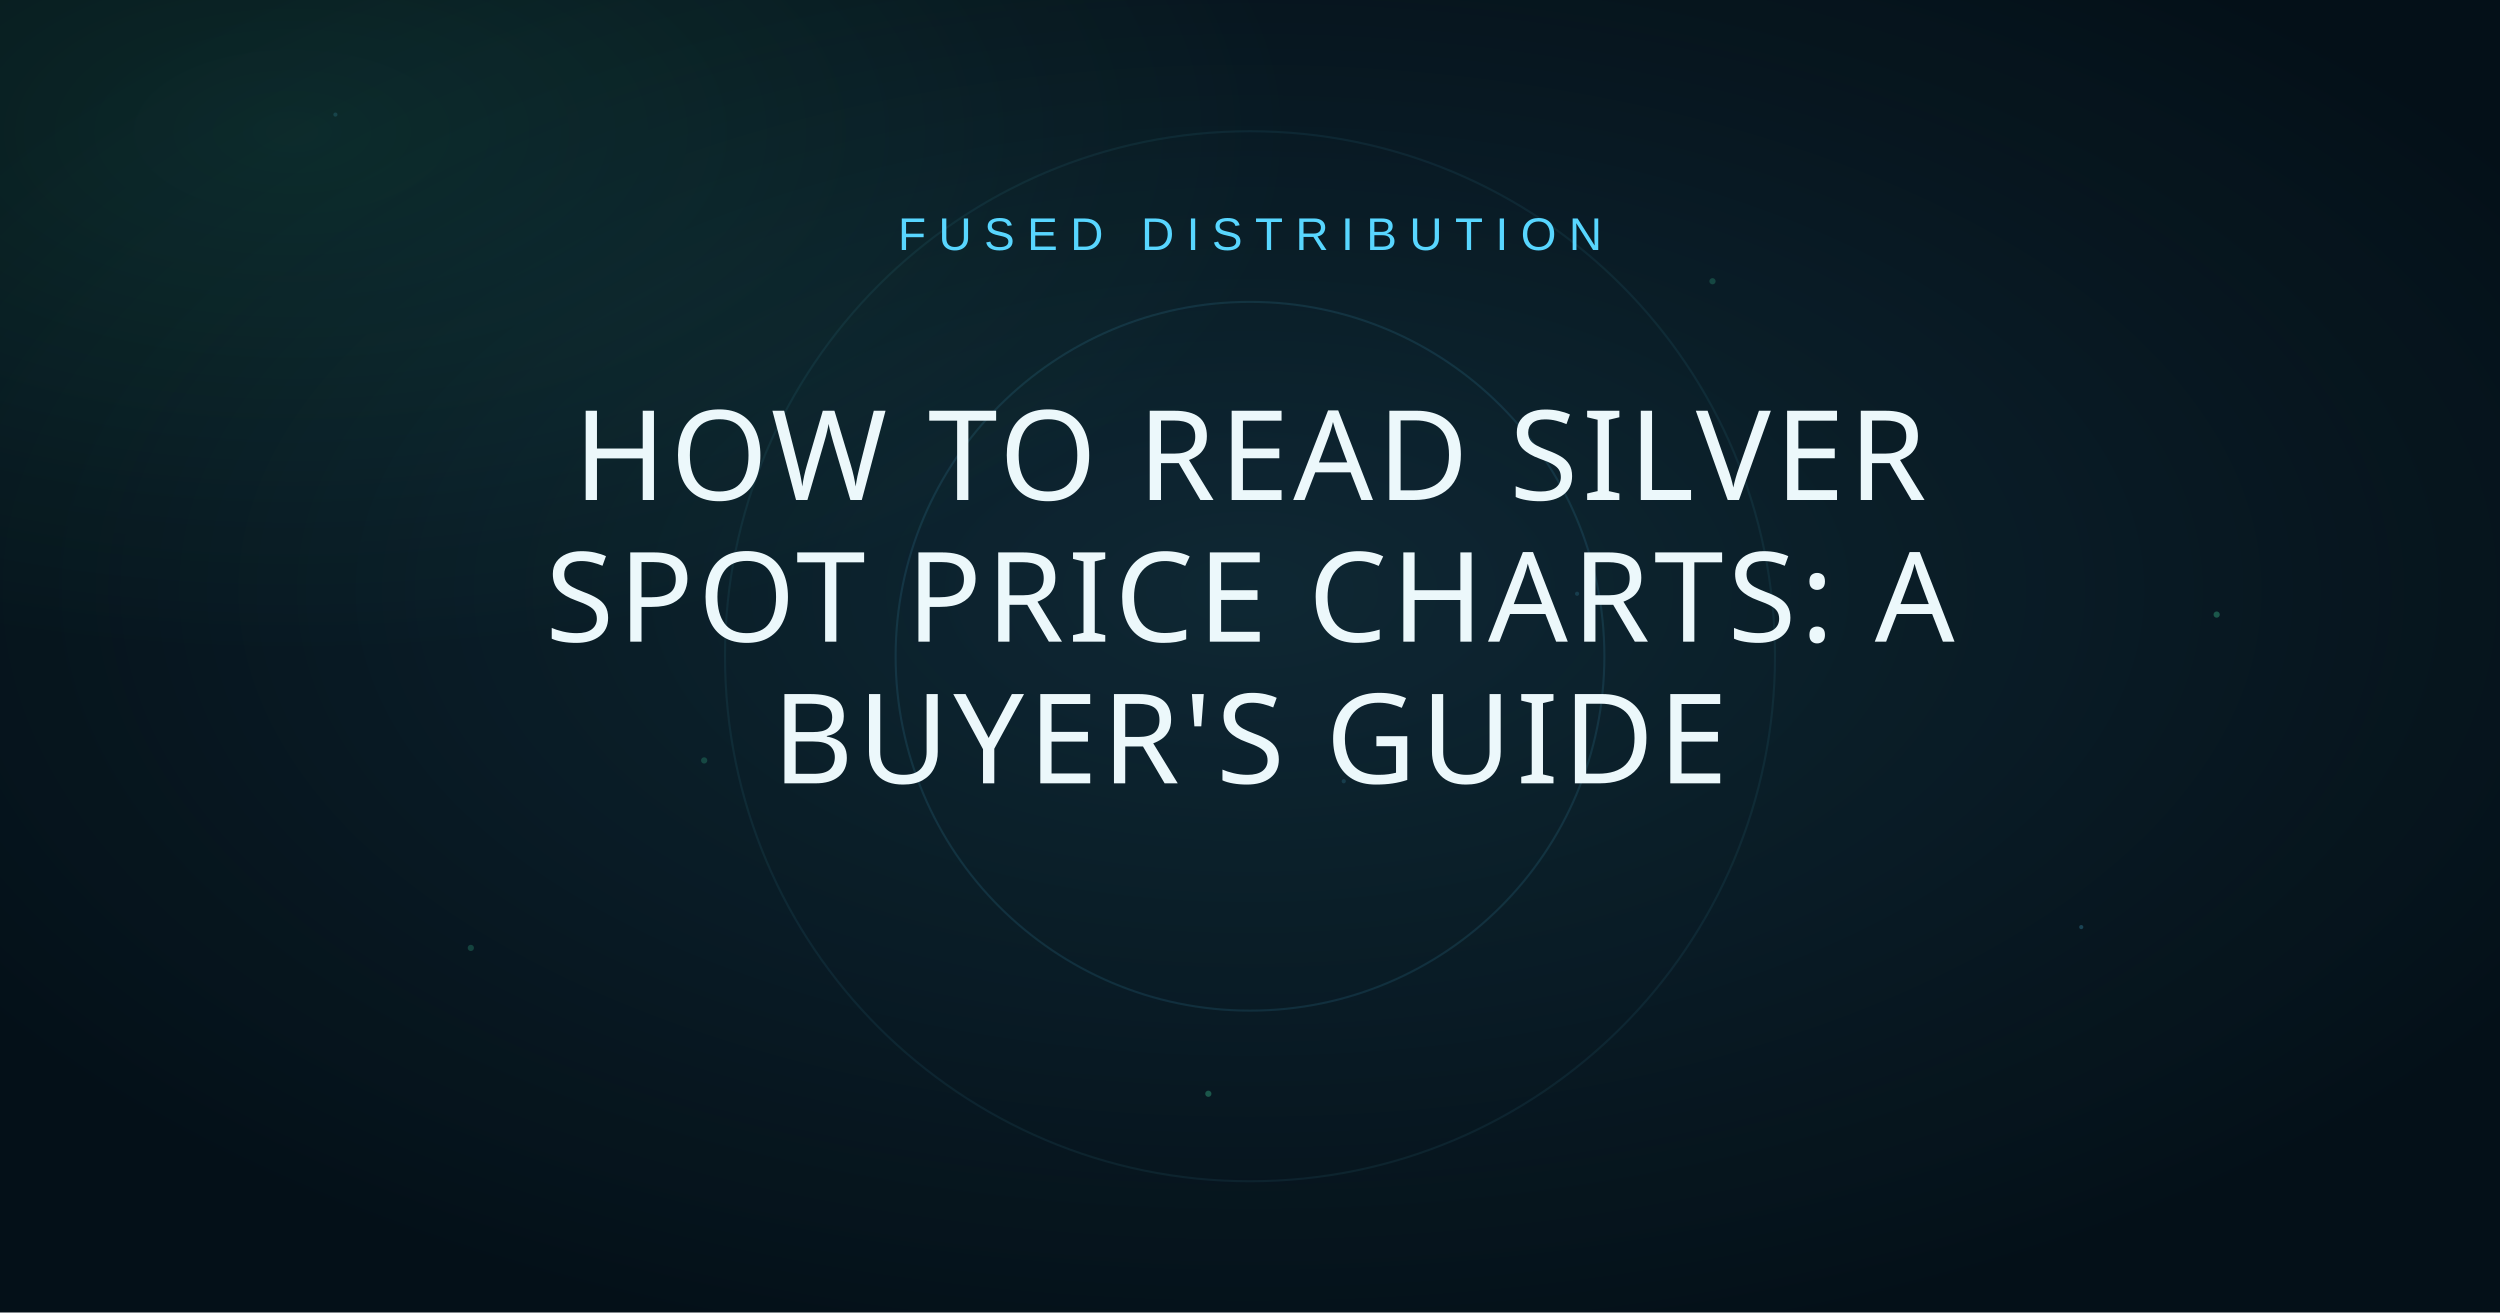
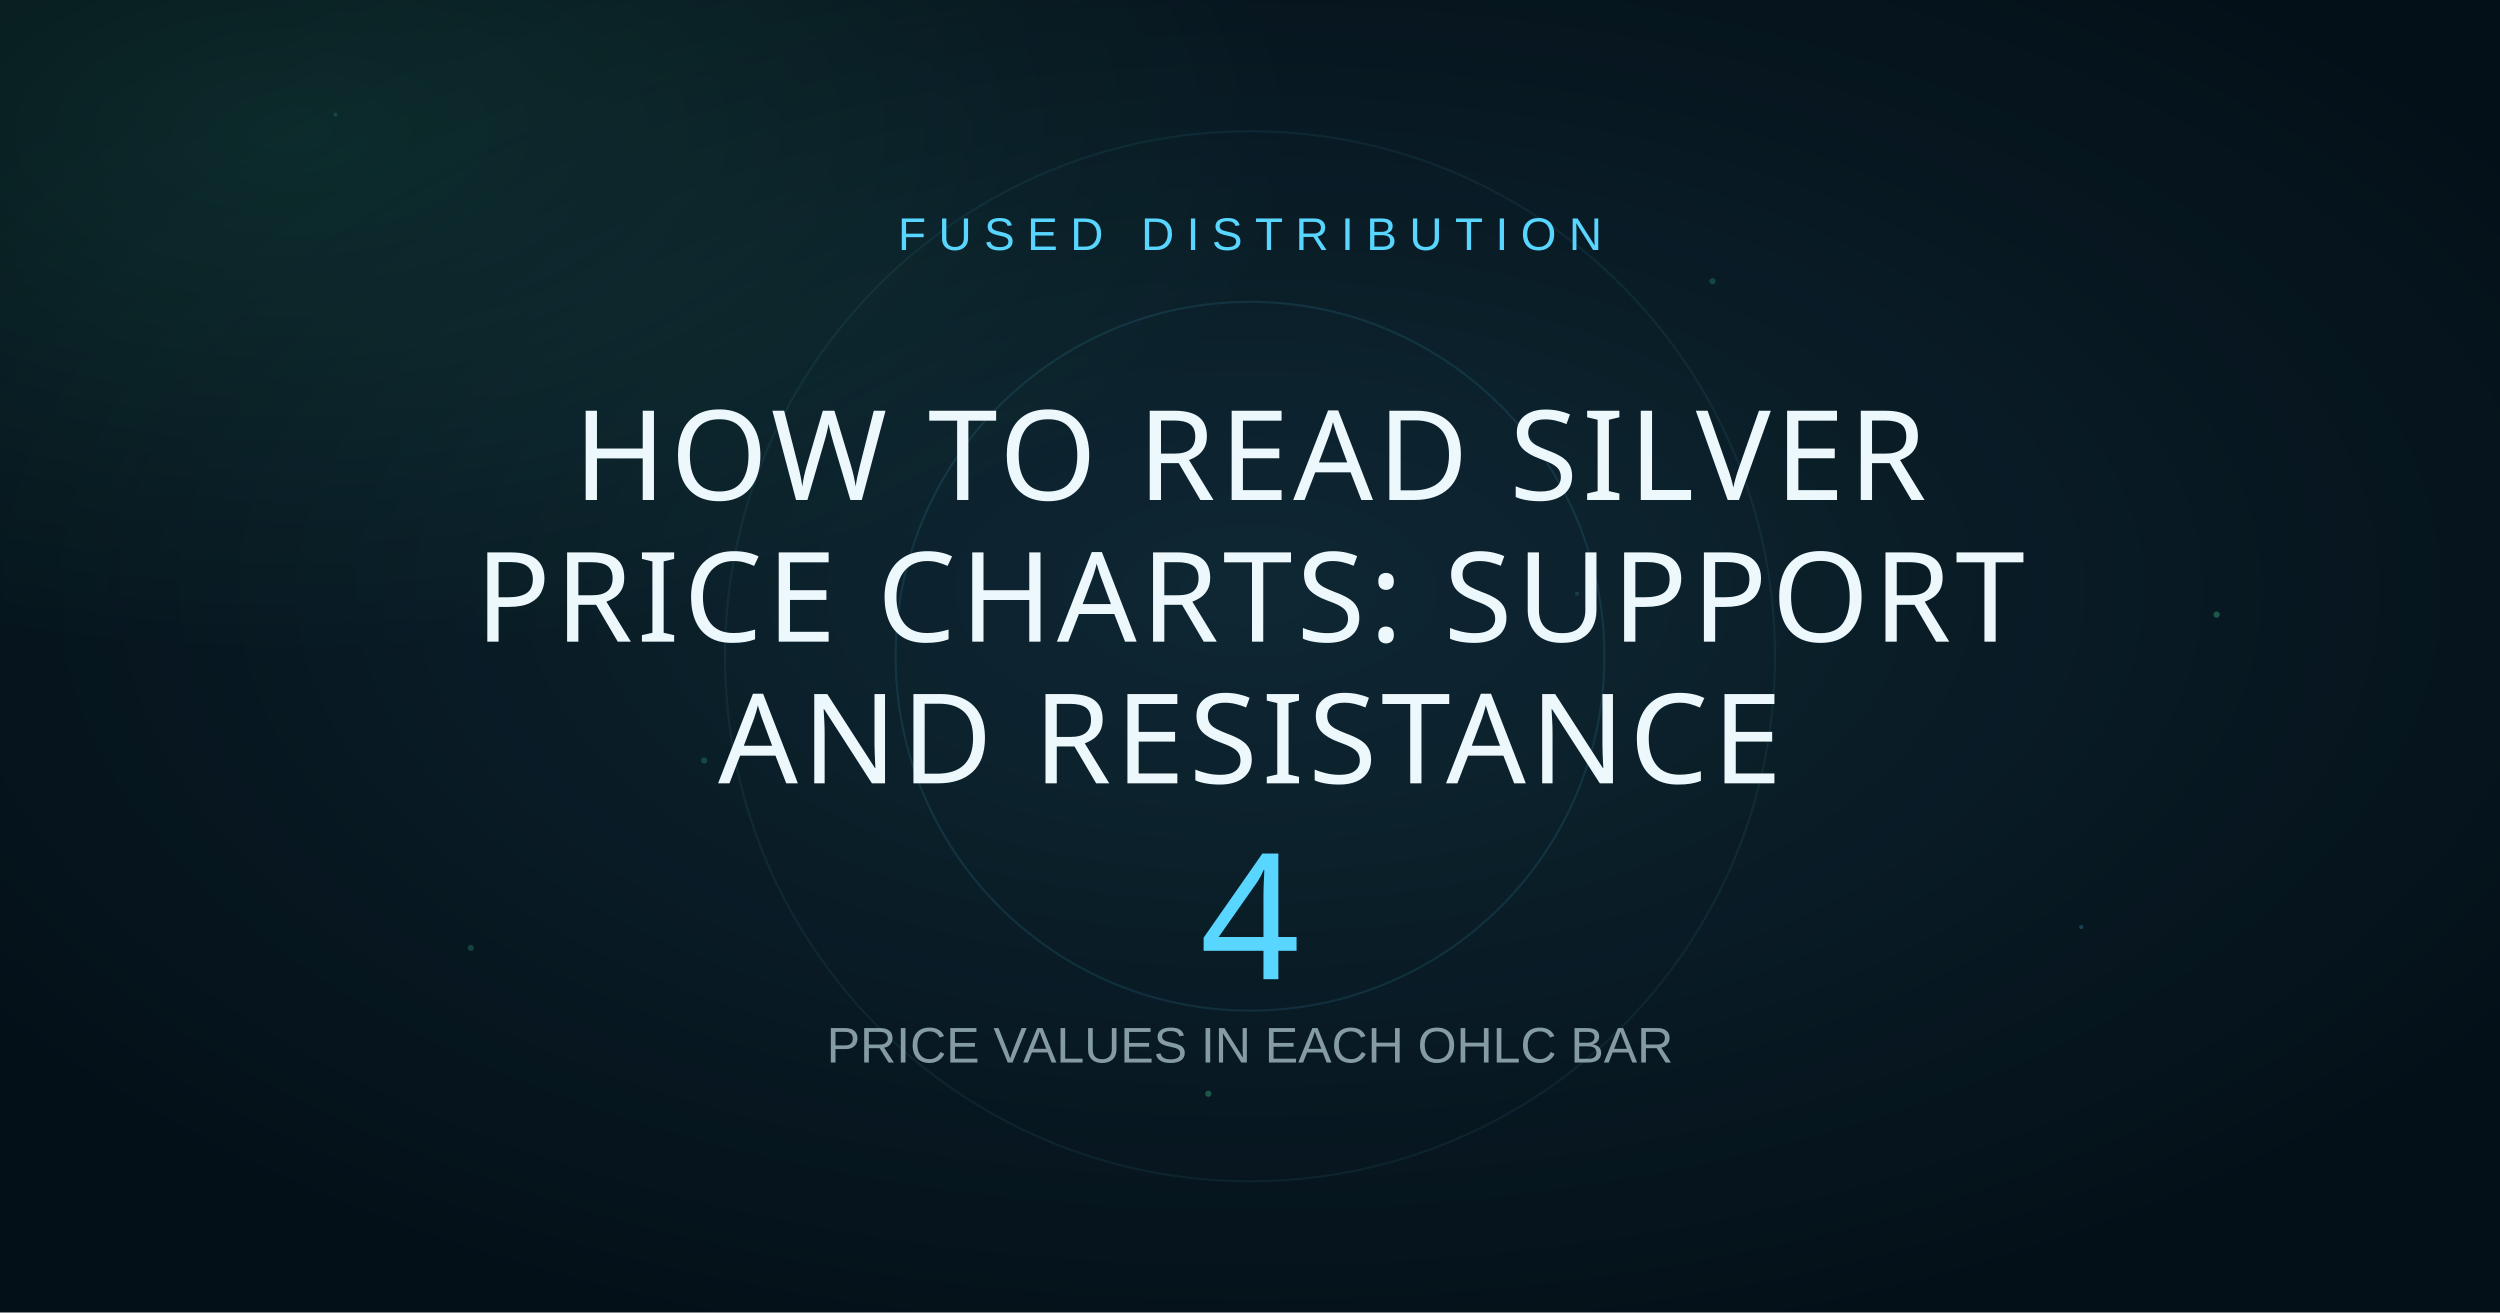
<svg xmlns="http://www.w3.org/2000/svg" width="1200" height="630" viewBox="0 0 1200 630">
  <rect width="1200" height="630" fill="#041018" />
  <radialGradient id="g1" cx="50%" cy="45%" r="60%">
    <stop offset="0%" stop-color="#58d6ff" stop-opacity="0.12" />
    <stop offset="100%" stop-color="#58d6ff" stop-opacity="0" />
  </radialGradient>
  <radialGradient id="g2" cx="12%" cy="10%" r="40%">
    <stop offset="0%" stop-color="#4dffb8" stop-opacity="0.10" />
    <stop offset="100%" stop-color="#4dffb8" stop-opacity="0" />
  </radialGradient>
  <rect width="1200" height="630" fill="url(#g1)" />
  <rect width="1200" height="630" fill="url(#g2)" />
  <circle cx="600" cy="315" r="252" fill="none" stroke="#58d6ff" stroke-opacity="0.07" />
  <circle cx="600" cy="315" r="170.1" fill="none" stroke="#58d6ff" stroke-opacity="0.11" />
  <circle cx="757" cy="285" r="1" fill="#58d6ff" opacity="0.15" />
  <circle cx="338" cy="365" r="1.5" fill="#4dffb8" opacity="0.19" />
  <circle cx="999" cy="445" r="1" fill="#58d6ff" opacity="0.23" />
  <circle cx="580" cy="525" r="1.5" fill="#4dffb8" opacity="0.27" />
  <circle cx="161" cy="55" r="1" fill="#58d6ff" opacity="0.15" />
  <circle cx="822" cy="135" r="1.5" fill="#4dffb8" opacity="0.19" />
  <circle cx="403" cy="215" r="1" fill="#58d6ff" opacity="0.23" />
  <circle cx="1064" cy="295" r="1.5" fill="#4dffb8" opacity="0.27" />
  <circle cx="645" cy="375" r="1" fill="#58d6ff" opacity="0.15" />
  <circle cx="226" cy="455" r="1.5" fill="#4dffb8" opacity="0.19" />
  <text x="600" y="120" font-family="Arial, sans-serif" font-size="22" fill="#58d6ff" text-anchor="middle" letter-spacing="6">FUSED DISTRIBUTION</text>
  <text x="600" y="240" font-family="Impact, Haettenschweiler, sans-serif" font-size="60" fill="#ecf8fb" text-anchor="middle" letter-spacing="2">HOW TO READ SILVER</text>
-   <text x="600" y="308" font-family="Impact, Haettenschweiler, sans-serif" font-size="60" fill="#ecf8fb" text-anchor="middle" letter-spacing="2">SPOT PRICE CHARTS: A</text>
-   <text x="600" y="376" font-family="Impact, Haettenschweiler, sans-serif" font-size="60" fill="#ecf8fb" text-anchor="middle" letter-spacing="2">BUYER'S GUIDE</text>
+   <text x="600" y="308" font-family="Impact, Haettenschweiler, sans-serif" font-size="60" fill="#ecf8fb" text-anchor="middle" letter-spacing="2">PRICE CHARTS: SUPPORT</text>
+   <text x="600" y="376" font-family="Impact, Haettenschweiler, sans-serif" font-size="60" fill="#ecf8fb" text-anchor="middle" letter-spacing="2">AND RESISTANCE</text>
+   <text x="600" y="470" font-family="Impact, sans-serif" font-size="84" fill="#58d6ff" text-anchor="middle">4</text>
+   <text x="600" y="510" font-family="Arial, sans-serif" font-size="24" fill="rgba(175,198,207,0.75)" text-anchor="middle">PRICE VALUES IN EACH OHLC BAR</text>
</svg>
